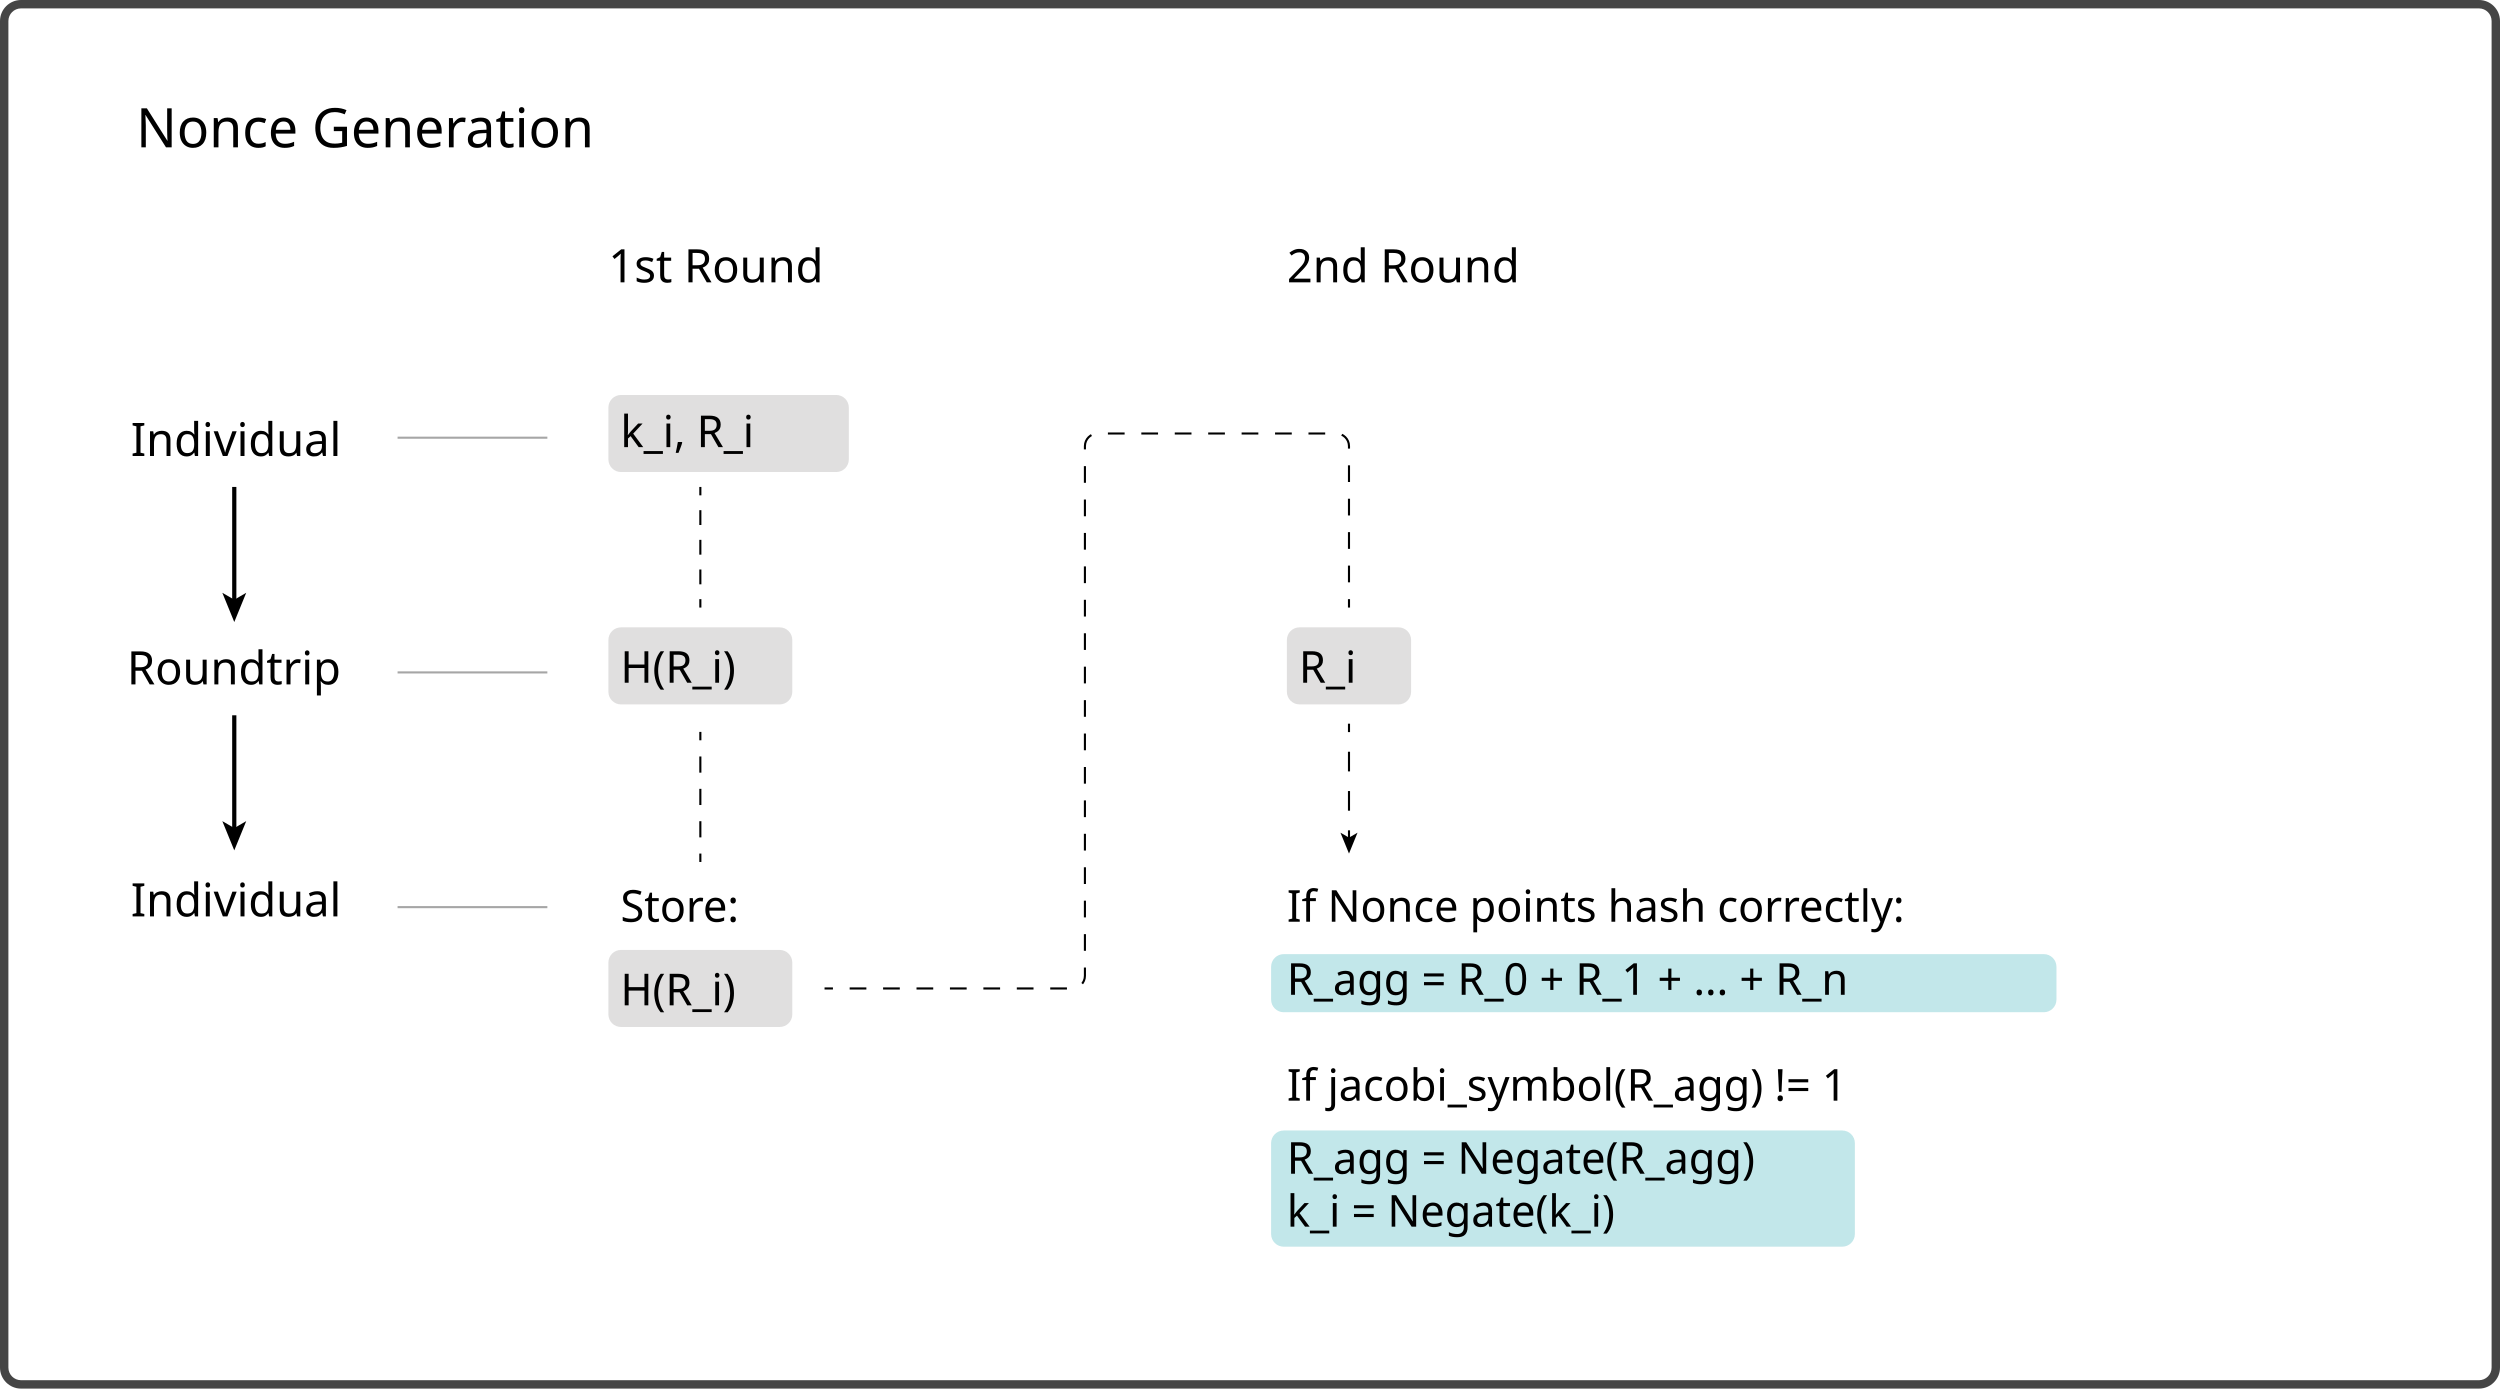
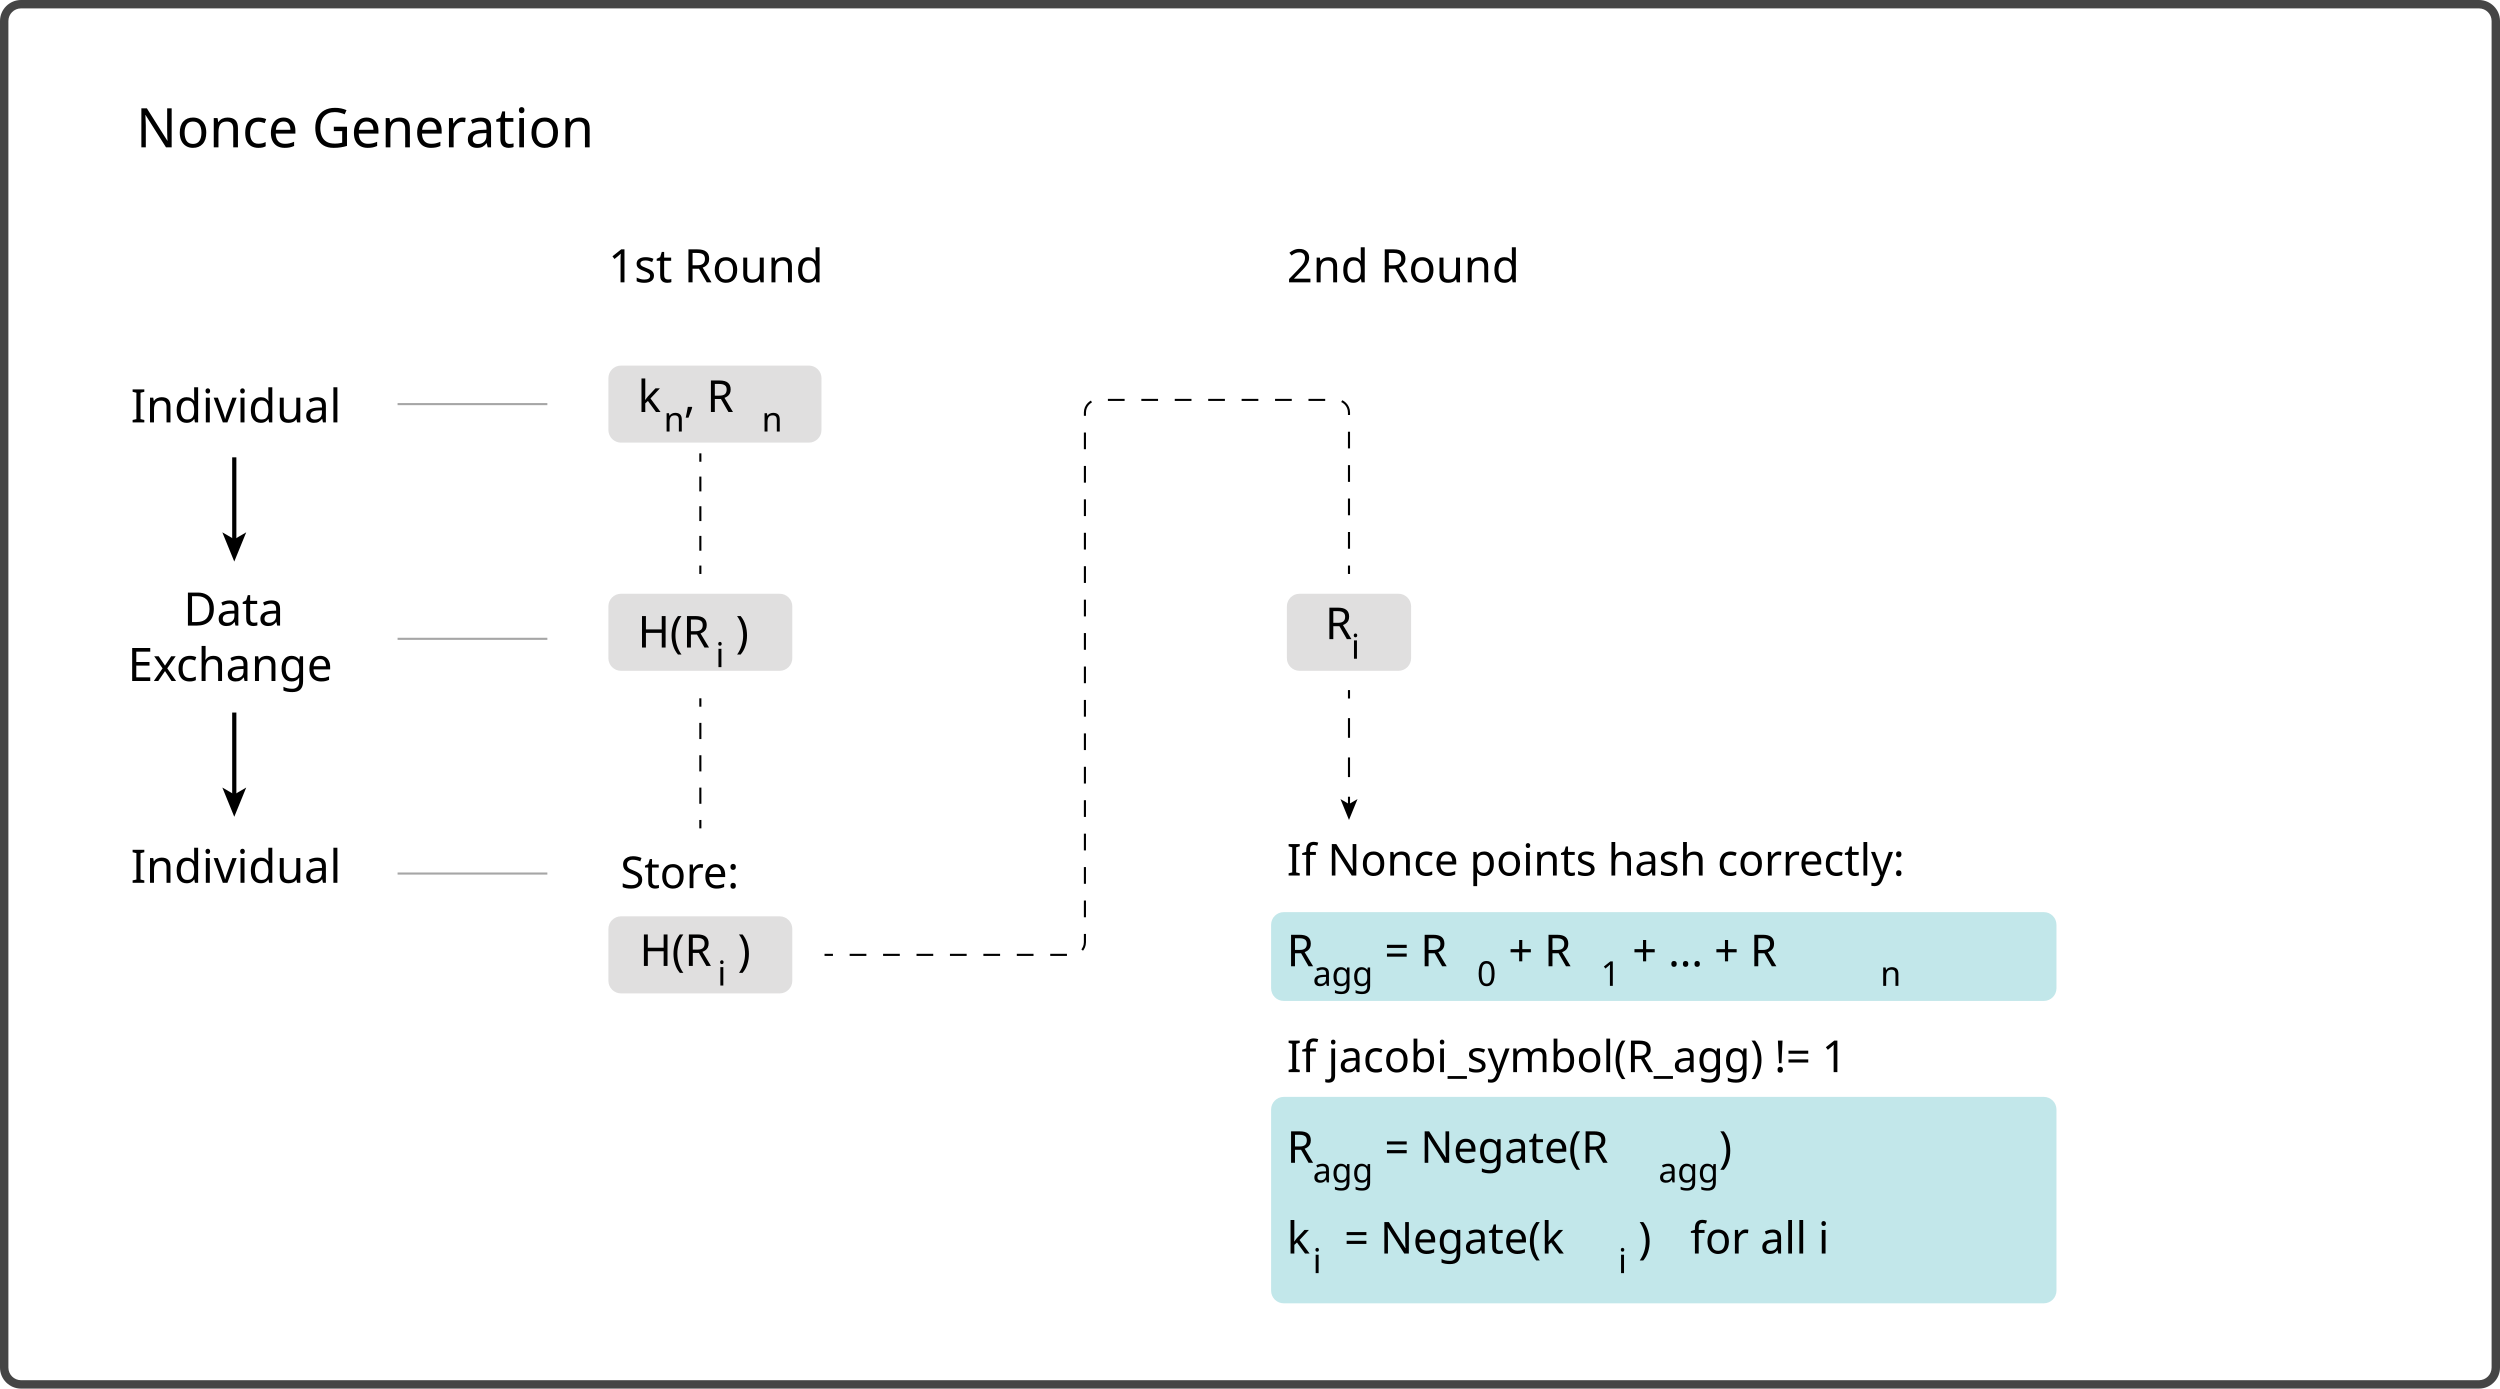
<svg xmlns="http://www.w3.org/2000/svg" version="1.1" id="TapTree-2.1" x="0px" y="0px" width="595.28px" height="330.643px" viewBox="0 0 595.28 330.643" enable-background="new 0 0 595.28 330.643" xml:space="preserve">
  <g>
    <path fill="#454545" d="M590.28,2c1.654,0,3,1.346,3,3v320.643c0,1.654-1.346,3-3,3H5c-1.654,0-3-1.346-3-3V5c0-1.654,1.346-3,3-3   H590.28 M590.28,0H5C2.25,0,0,2.25,0,5v320.643c0,2.75,2.25,5,5,5h585.28c2.75,0,5-2.25,5-5V5C595.28,2.25,593.03,0,590.28,0   L590.28,0z" />
  </g>
  <g opacity="0.65">
-     <path fill="#A1DADE" d="M441.666,293.851c0,1.65-1.35,3-3,3h-133c-1.65,0-3-1.35-3-3v-21.666c0-1.65,1.35-3,3-3h133   c1.65,0,3,1.35,3,3V293.851z" />
+     <path fill="#A1DADE" d="M489.666,307.333c0,1.65-1.35,3-3,3h-181c-1.65,0-3-1.35-3-3v-43.149c0-1.65,1.35-3,3-3h181   c1.65,0,3,1.35,3,3V307.333z" />
  </g>
  <g opacity="0.65">
-     <path fill="#A1DADE" d="M489.666,238.023c0,1.65-1.35,3-3,3h-181c-1.65,0-3-1.35-3-3v-7.833c0-1.65,1.35-3,3-3h181   c1.65,0,3,1.35,3,3V238.023z" />
+     <path fill="#A1DADE" d="M489.666,235.333c0,1.65-1.35,3-3,3h-181c-1.65,0-3-1.35-3-3V220.19c0-1.65,1.35-3,3-3h181   c1.65,0,3,1.35,3,3V235.333z" />
  </g>
  <g opacity="0.65">
-     <path fill="#CFCECE" d="M188.655,164.729c0,1.65-1.35,3-3,3h-37.789c-1.65,0-3-1.35-3-3V152.38c0-1.65,1.35-3,3-3h37.789   c1.65,0,3,1.35,3,3V164.729z" />
+     <path fill="#CFCECE" d="M188.655,156.729c0,1.65-1.35,3-3,3h-37.789c-1.65,0-3-1.35-3-3V144.38c0-1.65,1.35-3,3-3h37.789   c1.65,0,3,1.35,3,3V156.729z" />
  </g>
  <g opacity="0.65">
-     <path fill="#CFCECE" d="M202.117,109.396c0,1.65-1.35,3-3,3h-51.25c-1.65,0-3-1.35-3-3V97.047c0-1.65,1.35-3,3-3h51.25   c1.65,0,3,1.35,3,3V109.396z" />
+     <path fill="#CFCECE" d="M195.606,102.396c0,1.65-1.35,3-3,3h-44.739c-1.65,0-3-1.35-3-3V90.047c0-1.65,1.35-3,3-3h44.739   c1.65,0,3,1.35,3,3V102.396z" />
  </g>
  <g>
    <rect x="32.422" y="25.333" fill="none" width="416.578" height="18.667" />
    <text transform="matrix(0.9799 0 0 1 32.4224 35.0835)" font-family="'RobotoMono-Bold'" font-size="13">Nonce Generation</text>
  </g>
  <g>
-     <rect x="147.756" y="98.597" fill="none" width="116.444" height="19.582" />
-     <text transform="matrix(0.9799 0 0 1 147.7563 106.4717)" font-family="'RobotoMono-Bold'" font-size="10.5">k_i, R_i</text>
+     <rect x="151.873" y="87.597" fill="none" width="57.194" height="19.582" />
+     <text transform="matrix(0.9799 0 0 1 151.873 98.0967)" font-family="'RobotoMono-Bold'" font-size="10.5">k</text>
+     <text transform="matrix(0.5713 0 0 0.583 158.0474 102.7588)" font-family="'RobotoMono-Bold'" font-size="14">n</text>
+     <text transform="matrix(0.9799 0 0 1 162.8467 98.0967)" font-family="'RobotoMono-Bold'" font-size="10.5">, R</text>
+     <text transform="matrix(0.5713 0 0 0.583 181.3696 102.7588)" font-family="'RobotoMono-Bold'" font-size="14">n</text>
  </g>
  <g>
-     <rect x="147.756" y="154.691" fill="none" width="116.444" height="19.582" />
-     <text transform="matrix(0.9799 0 0 1 147.7563 162.5664)" font-family="'RobotoMono-Bold'" font-size="10.5">H(R_i)</text>
+     <rect x="151.873" y="143.691" fill="none" width="43.733" height="19.582" />
+     <text transform="matrix(0.9799 0 0 1 151.873 154.1914)" font-family="'RobotoMono-Bold'" font-size="10.5">H(R</text>
+     <text transform="matrix(0.5713 0 0 0.583 170.396 158.8535)" font-family="'RobotoMono-Bold'" font-size="14">i</text>
+     <text transform="matrix(0.9799 0 0 1 175.1953 154.1914)" font-family="'RobotoMono-Bold'" font-size="10.5">)</text>
  </g>
  <g opacity="0.65">
-     <path fill="#CFCECE" d="M188.655,241.539c0,1.65-1.35,3-3,3h-37.789c-1.65,0-3-1.35-3-3v-12.349c0-1.65,1.35-3,3-3h37.789   c1.65,0,3,1.35,3,3V241.539z" />
+     <path fill="#CFCECE" d="M188.655,233.539c0,1.65-1.35,3-3,3h-37.789c-1.65,0-3-1.35-3-3v-12.349c0-1.65,1.35-3,3-3h37.789   c1.65,0,3,1.35,3,3V233.539z" />
  </g>
  <g>
-     <rect x="147.756" y="231.501" fill="none" width="116.444" height="19.582" />
-     <text transform="matrix(0.9799 0 0 1 147.7563 239.376)" font-family="'RobotoMono-Bold'" font-size="10.5">H(R_i)</text>
+     <rect x="144.956" y="219.501" fill="none" width="44.233" height="19.582" />
+     <text transform="matrix(0.9799 0 0 1 152.3242 230.001)" font-family="'RobotoMono-Bold'" font-size="10.5">H(R</text>
+     <text transform="matrix(0.5713 0 0 0.583 170.8472 234.6631)" font-family="'RobotoMono-Bold'" font-size="14">i</text>
+     <text transform="matrix(0.9799 0 0 1 175.6465 230.001)" font-family="'RobotoMono-Bold'" font-size="10.5">)</text>
  </g>
  <g opacity="0.65">
-     <path fill="#CFCECE" d="M336,164.729c0,1.65-1.35,3-3,3h-23.578c-1.649,0-3-1.35-3-3V152.38c0-1.65,1.351-3,3-3H333   c1.65,0,3,1.35,3,3V164.729z" />
+     <path fill="#CFCECE" d="M336,156.729c0,1.65-1.35,3-3,3h-23.578c-1.649,0-3-1.35-3-3V144.38c0-1.65,1.351-3,3-3H333   c1.65,0,3,1.35,3,3V156.729z" />
  </g>
  <g>
-     <rect x="309.312" y="154.691" fill="none" width="116.443" height="19.582" />
-     <text transform="matrix(0.9799 0 0 1 309.3125 162.5664)" font-family="'RobotoMono-Bold'" font-size="10.5">R_i</text>
+     <rect x="308.312" y="141.691" fill="none" width="25.443" height="19.582" />
+     <text transform="matrix(0.9799 0 0 1 315.5469 152.1914)" font-family="'RobotoMono-Bold'" font-size="10.5">R</text>
+     <text transform="matrix(0.5713 0 0 0.583 321.7217 156.8535)" font-family="'RobotoMono-Bold'" font-size="14">i</text>
  </g>
  <g>
-     <rect x="11.995" y="100.722" fill="none" width="87.577" height="31.667" />
-     <text transform="matrix(0.9799 0 0 1 31.1484 108.5762)" font-family="'HelveticaNeue-Bold'" font-size="11">Individual</text>
+     <rect x="11.995" y="92.722" fill="none" width="87.577" height="31.667" />
+     <text transform="matrix(0.9799 0 0 1 31.1484 100.5762)" font-family="'HelveticaNeue-Bold'" font-size="11">Individual</text>
  </g>
  <g>
    <rect x="144.867" y="59.38" fill="none" width="87.577" height="15.833" />
    <text transform="matrix(0.9799 0 0 1 144.8667 67.2344)" font-family="'HelveticaNeue-Bold'" font-size="11">1st Round</text>
  </g>
  <g>
    <rect x="306.423" y="59.38" fill="none" width="87.576" height="15.833" />
    <text transform="matrix(0.9799 0 0 1 306.4219 67.2344)" font-family="'HelveticaNeue-Bold'" font-size="11">2nd Round</text>
  </g>
  <g>
-     <rect x="11.995" y="210.356" fill="none" width="87.577" height="31.667" />
-     <text transform="matrix(0.9799 0 0 1 31.1484 218.21)" font-family="'HelveticaNeue-Bold'" font-size="11">Individual</text>
+     <rect x="11.995" y="202.356" fill="none" width="87.577" height="31.667" />
+     <text transform="matrix(0.9799 0 0 1 31.1484 210.21)" font-family="'HelveticaNeue-Bold'" font-size="11">Individual</text>
  </g>
  <g>
-     <rect x="15.278" y="155.107" fill="none" width="81.011" height="36.333" />
-     <text transform="matrix(0.9799 0 0 1 30.2378 162.9609)" font-family="'HelveticaNeue-Bold'" font-size="11">Roundtrip</text>
-   </g>
-   <g>
-     <rect x="306.423" y="211.607" fill="none" width="279.11" height="103.614" />
-     <text transform="matrix(0.9799 0 0 1 306.4229 219.4824)">
-       <tspan x="0" y="0" font-family="'RobotoMono-Regular'" font-size="10.5">If Nonce points hash correctly:</tspan>
-       <tspan x="0" y="17.4" font-family="'RobotoMono-Bold'" font-size="10.5">R_agg = R_0 + R_1 + ... + R_n</tspan>
-       <tspan x="0" y="42.6" font-family="'RobotoMono-Regular'" font-size="10.5">If jacobi_symbol(R_agg) != 1</tspan>
-       <tspan x="0" y="60" font-family="'RobotoMono-Bold'" font-size="10.5">R_agg = Negate(R_agg)</tspan>
-       <tspan x="0" y="72.6" font-family="'RobotoMono-Bold'" font-size="10.5">k_i = Negate(k_i)</tspan>
+     <rect x="15.278" y="141.107" fill="none" width="81.011" height="36.333" />
+     <text transform="matrix(0.9799 0 0 1 43.7056 148.9609)">
+       <tspan x="0" y="0" font-family="'HelveticaNeue-Bold'" font-size="11">Data </tspan>
+       <tspan x="-13.546" y="13.2" font-family="'HelveticaNeue-Bold'" font-size="11">Exchange</tspan>
    </text>
  </g>
  <g>
-     <rect x="147.756" y="211.607" fill="none" width="279.111" height="103.614" />
-     <text transform="matrix(0.9799 0 0 1 147.7563 219.4824)" font-family="'RobotoMono-Regular'" font-size="10.5">Store:</text>
+     <rect x="306.423" y="200.607" fill="none" width="279.11" height="147.059" />
+     <text transform="matrix(0.9799 0 0 1 306.4229 208.4824)" font-family="'RobotoMono-Regular'" font-size="10.5">If Nonce points hash correctly:</text>
+     <text transform="matrix(0.9799 0 0 1 306.4229 230.0825)" font-family="'RobotoMono-Bold'" font-size="10.5">R</text>
+     <text transform="matrix(0.5713 0 0 0.583 312.5977 234.7446)" font-family="'RobotoMono-Bold'" font-size="14">agg</text>
+     <text transform="matrix(0.9799 0 0 1 326.9951 230.0825)" font-family="'RobotoMono-Bold'" font-size="10.5"> = R</text>
+     <text transform="matrix(0.5713 0 0 0.583 351.6924 234.7446)" font-family="'RobotoMono-Bold'" font-size="14">0</text>
+     <text transform="matrix(0.9799 0 0 1 356.4922 230.0825)" font-family="'RobotoMono-Bold'" font-size="10.5"> + R</text>
+     <text transform="matrix(0.5713 0 0 0.583 381.1895 234.7446)" font-family="'RobotoMono-Bold'" font-size="14">1</text>
+     <text transform="matrix(0.9799 0 0 1 385.9883 230.0825)" font-family="'RobotoMono-Bold'" font-size="10.5"> + ... + R</text>
+     <text transform="matrix(0.5713 0 0 0.583 447.7344 234.7446)" font-family="'RobotoMono-Bold'" font-size="14">n</text>
+     <text transform="matrix(0.9799 0 0 1 306.4229 255.2822)" font-family="'RobotoMono-Regular'" font-size="10.5">If jacobi_symbol(R_agg) != 1</text>
+     <text transform="matrix(0.9799 0 0 1 306.4229 276.8823)" font-family="'RobotoMono-Bold'" font-size="10.5">R</text>
+     <text transform="matrix(0.5713 0 0 0.583 312.5977 281.5444)" font-family="'RobotoMono-Bold'" font-size="14">agg</text>
+     <text transform="matrix(0.9799 0 0 1 326.9951 276.8823)" font-family="'RobotoMono-Bold'" font-size="10.5"> = Negate(R</text>
+     <text transform="matrix(0.5713 0 0 0.583 394.9121 281.5444)" font-family="'RobotoMono-Bold'" font-size="14">agg</text>
+     <text transform="matrix(0.9799 0 0 1 409.3105 276.8823)" font-family="'RobotoMono-Bold'" font-size="10.5">)</text>
+     <text transform="matrix(0.9799 0 0 1 306.4229 298.4824)" font-family="'RobotoMono-Bold'" font-size="10.5">k</text>
+     <text transform="matrix(0.5713 0 0 0.583 312.5977 303.1445)" font-family="'RobotoMono-Bold'" font-size="14">i</text>
+     <text transform="matrix(0.9799 0 0 1 317.3965 298.4824)" font-family="'RobotoMono-Bold'" font-size="10.5"> = Negate(k</text>
+     <text transform="matrix(0.5713 0 0 0.583 385.3145 303.1445)" font-family="'RobotoMono-Bold'" font-size="14">i</text>
+     <text transform="matrix(0.9799 0 0 1 390.1133 298.4824)" font-family="'RobotoMono-Bold'" font-size="10.5">) </text>
+     <text transform="matrix(0.9799 0 0 1 402.4619 298.4824)" font-family="'RobotoMono-Regular'" font-size="10.5">for all i</text>
+   </g>
+   <g>
+     <rect x="147.756" y="203.607" fill="none" width="279.111" height="103.614" />
+     <text transform="matrix(0.9799 0 0 1 147.7563 211.4824)" font-family="'RobotoMono-Regular'" font-size="10.5">Store:</text>
  </g>
  <g>
    <g>
-       <line fill="none" stroke="#000000" stroke-miterlimit="10" x1="55.783" y1="143.17" x2="55.783" y2="115.947" />
+       <line fill="none" stroke="#000000" stroke-miterlimit="10" x1="55.783" y1="189.542" x2="55.783" y2="169.667" />
      <g>
-         <polygon points="55.783,148.112 58.629,141.148 55.783,142.8 52.938,141.148    " />
+         <polygon points="55.783,194.485 58.629,187.521 55.783,189.173 52.938,187.521    " />
      </g>
    </g>
  </g>
  <g>
    <g>
-       <line fill="none" stroke="#000000" stroke-miterlimit="10" x1="55.783" y1="197.542" x2="55.783" y2="170.32" />
+       <line fill="none" stroke="#000000" stroke-miterlimit="10" x1="55.783" y1="128.774" x2="55.783" y2="108.898" />
      <g>
-         <polygon points="55.783,202.485 58.629,195.521 55.783,197.173 52.938,195.521    " />
+         <polygon points="55.783,133.716 58.629,126.752 55.783,128.404 52.938,126.752    " />
      </g>
    </g>
  </g>
  <g>
    <g>
-       <line fill="none" stroke="#000000" stroke-width="0.5" stroke-miterlimit="10" x1="196.333" y1="235.364" x2="198.333" y2="235.364" />
-       <path fill="none" stroke="#000000" stroke-width="0.5" stroke-miterlimit="10" stroke-dasharray="3.98,3.98" d="    M202.313,235.364h53.02c1.65,0,3-1.35,3-3V106.222c0-1.65,1.35-3,3-3h56.877c1.65,0,3,1.35,3,3v34.455" />
-       <line fill="none" stroke="#000000" stroke-width="0.5" stroke-miterlimit="10" x1="321.211" y1="142.667" x2="321.211" y2="144.667" />
+       <line fill="none" stroke="#000000" stroke-width="0.5" stroke-miterlimit="10" x1="196.333" y1="227.364" x2="198.333" y2="227.364" />
+       <path fill="none" stroke="#000000" stroke-width="0.5" stroke-miterlimit="10" stroke-dasharray="3.98,3.98" d="    M202.313,227.364h53.02c1.65,0,3-1.35,3-3V98.222c0-1.65,1.35-3,3-3h56.877c1.65,0,3,1.35,3,3v34.455" />
+       <line fill="none" stroke="#000000" stroke-width="0.5" stroke-miterlimit="10" x1="321.211" y1="134.667" x2="321.211" y2="136.667" />
    </g>
  </g>
  <g>
    <g>
-       <line fill="none" stroke="#000000" stroke-width="0.5" stroke-miterlimit="10" x1="166.761" y1="174.273" x2="166.761" y2="176.273" />
-       <line fill="none" stroke="#000000" stroke-width="0.5" stroke-miterlimit="10" stroke-dasharray="3.853,3.853" x1="166.761" y1="180.126" x2="166.761" y2="201.317" />
-       <line fill="none" stroke="#000000" stroke-width="0.5" stroke-miterlimit="10" x1="166.761" y1="203.244" x2="166.761" y2="205.244" />
+       <line fill="none" stroke="#000000" stroke-width="0.5" stroke-miterlimit="10" x1="166.761" y1="166.273" x2="166.761" y2="168.273" />
+       <line fill="none" stroke="#000000" stroke-width="0.5" stroke-miterlimit="10" stroke-dasharray="3.853,3.853" x1="166.761" y1="172.126" x2="166.761" y2="193.317" />
+       <line fill="none" stroke="#000000" stroke-width="0.5" stroke-miterlimit="10" x1="166.761" y1="195.244" x2="166.761" y2="197.244" />
    </g>
  </g>
  <g>
    <g>
-       <line fill="none" stroke="#000000" stroke-width="0.5" stroke-miterlimit="10" x1="321.211" y1="172.32" x2="321.211" y2="174.32" />
-       <line fill="none" stroke="#000000" stroke-width="0.5" stroke-miterlimit="10" stroke-dasharray="4.679,4.679" x1="321.211" y1="178.999" x2="321.211" y2="195.374" />
-       <line fill="none" stroke="#000000" stroke-width="0.5" stroke-miterlimit="10" x1="321.211" y1="197.713" x2="321.211" y2="199.713" />
+       <line fill="none" stroke="#000000" stroke-width="0.5" stroke-miterlimit="10" x1="321.211" y1="164.32" x2="321.211" y2="166.32" />
+       <line fill="none" stroke="#000000" stroke-width="0.5" stroke-miterlimit="10" stroke-dasharray="4.679,4.679" x1="321.211" y1="170.999" x2="321.211" y2="187.374" />
+       <line fill="none" stroke="#000000" stroke-width="0.5" stroke-miterlimit="10" x1="321.211" y1="189.713" x2="321.211" y2="191.713" />
      <g>
-         <polygon points="321.211,203.244 319.178,198.269 321.211,199.449 323.243,198.269    " />
+         <polygon points="321.211,195.244 319.178,190.269 321.211,191.449 323.243,190.269    " />
      </g>
    </g>
  </g>
  <g>
    <g>
-       <line fill="none" stroke="#000000" stroke-width="0.5" stroke-miterlimit="10" x1="166.761" y1="144.667" x2="166.761" y2="142.667" />
-       <line fill="none" stroke="#000000" stroke-width="0.5" stroke-miterlimit="10" stroke-dasharray="3.531,3.531" x1="166.761" y1="139.135" x2="166.761" y2="119.713" />
-       <line fill="none" stroke="#000000" stroke-width="0.5" stroke-miterlimit="10" x1="166.761" y1="117.947" x2="166.761" y2="115.947" />
+       <line fill="none" stroke="#000000" stroke-width="0.5" stroke-miterlimit="10" x1="166.761" y1="136.667" x2="166.761" y2="134.667" />
+       <line fill="none" stroke="#000000" stroke-width="0.5" stroke-miterlimit="10" stroke-dasharray="3.531,3.531" x1="166.761" y1="131.135" x2="166.761" y2="111.713" />
+       <line fill="none" stroke="#000000" stroke-width="0.5" stroke-miterlimit="10" x1="166.761" y1="109.947" x2="166.761" y2="107.947" />
    </g>
  </g>
-   <line opacity="0.35" fill="none" stroke="#000000" stroke-width="0.5" stroke-miterlimit="10" x1="94.667" y1="104.222" x2="130.333" y2="104.222" />
-   <line opacity="0.35" fill="none" stroke="#000000" stroke-width="0.5" stroke-miterlimit="10" x1="94.667" y1="160.111" x2="130.333" y2="160.111" />
-   <line opacity="0.35" fill="none" stroke="#000000" stroke-width="0.5" stroke-miterlimit="10" x1="94.667" y1="216" x2="130.333" y2="216" />
+   <line opacity="0.35" fill="none" stroke="#000000" stroke-width="0.5" stroke-miterlimit="10" x1="94.667" y1="96.222" x2="130.333" y2="96.222" />
+   <line opacity="0.35" fill="none" stroke="#000000" stroke-width="0.5" stroke-miterlimit="10" x1="94.667" y1="152.111" x2="130.333" y2="152.111" />
+   <line opacity="0.35" fill="none" stroke="#000000" stroke-width="0.5" stroke-miterlimit="10" x1="94.667" y1="208" x2="130.333" y2="208" />
</svg>
